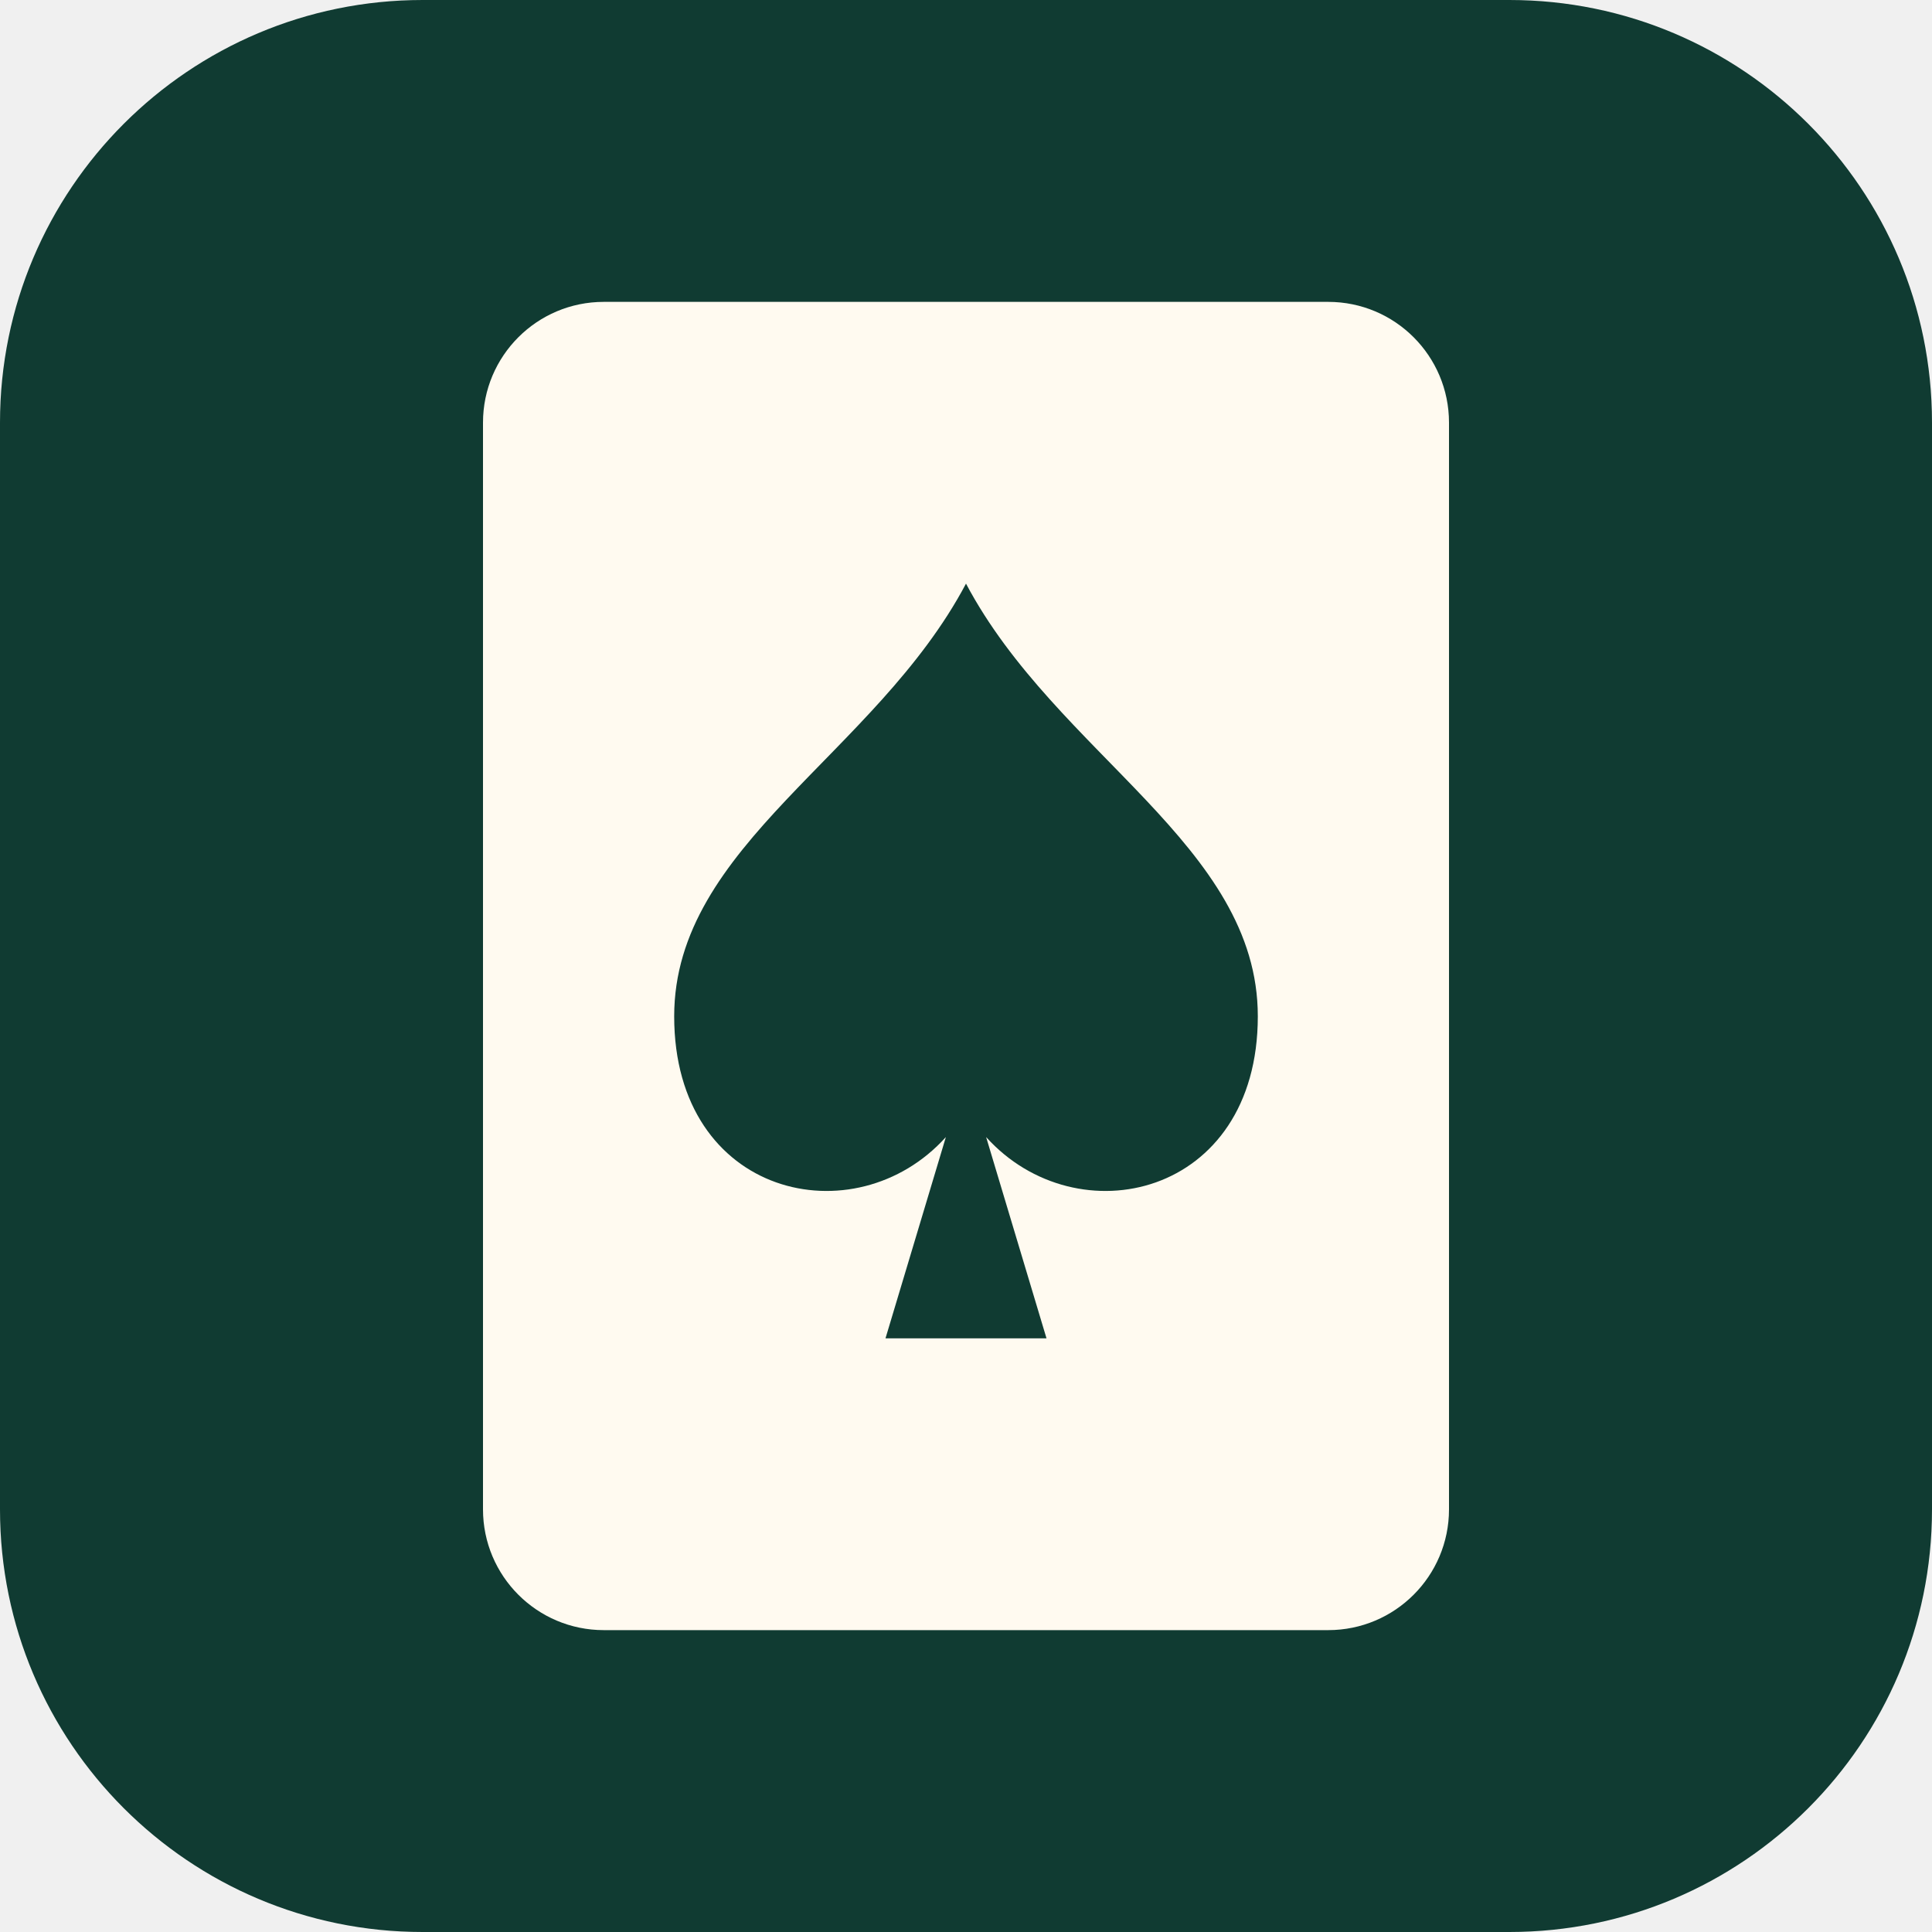
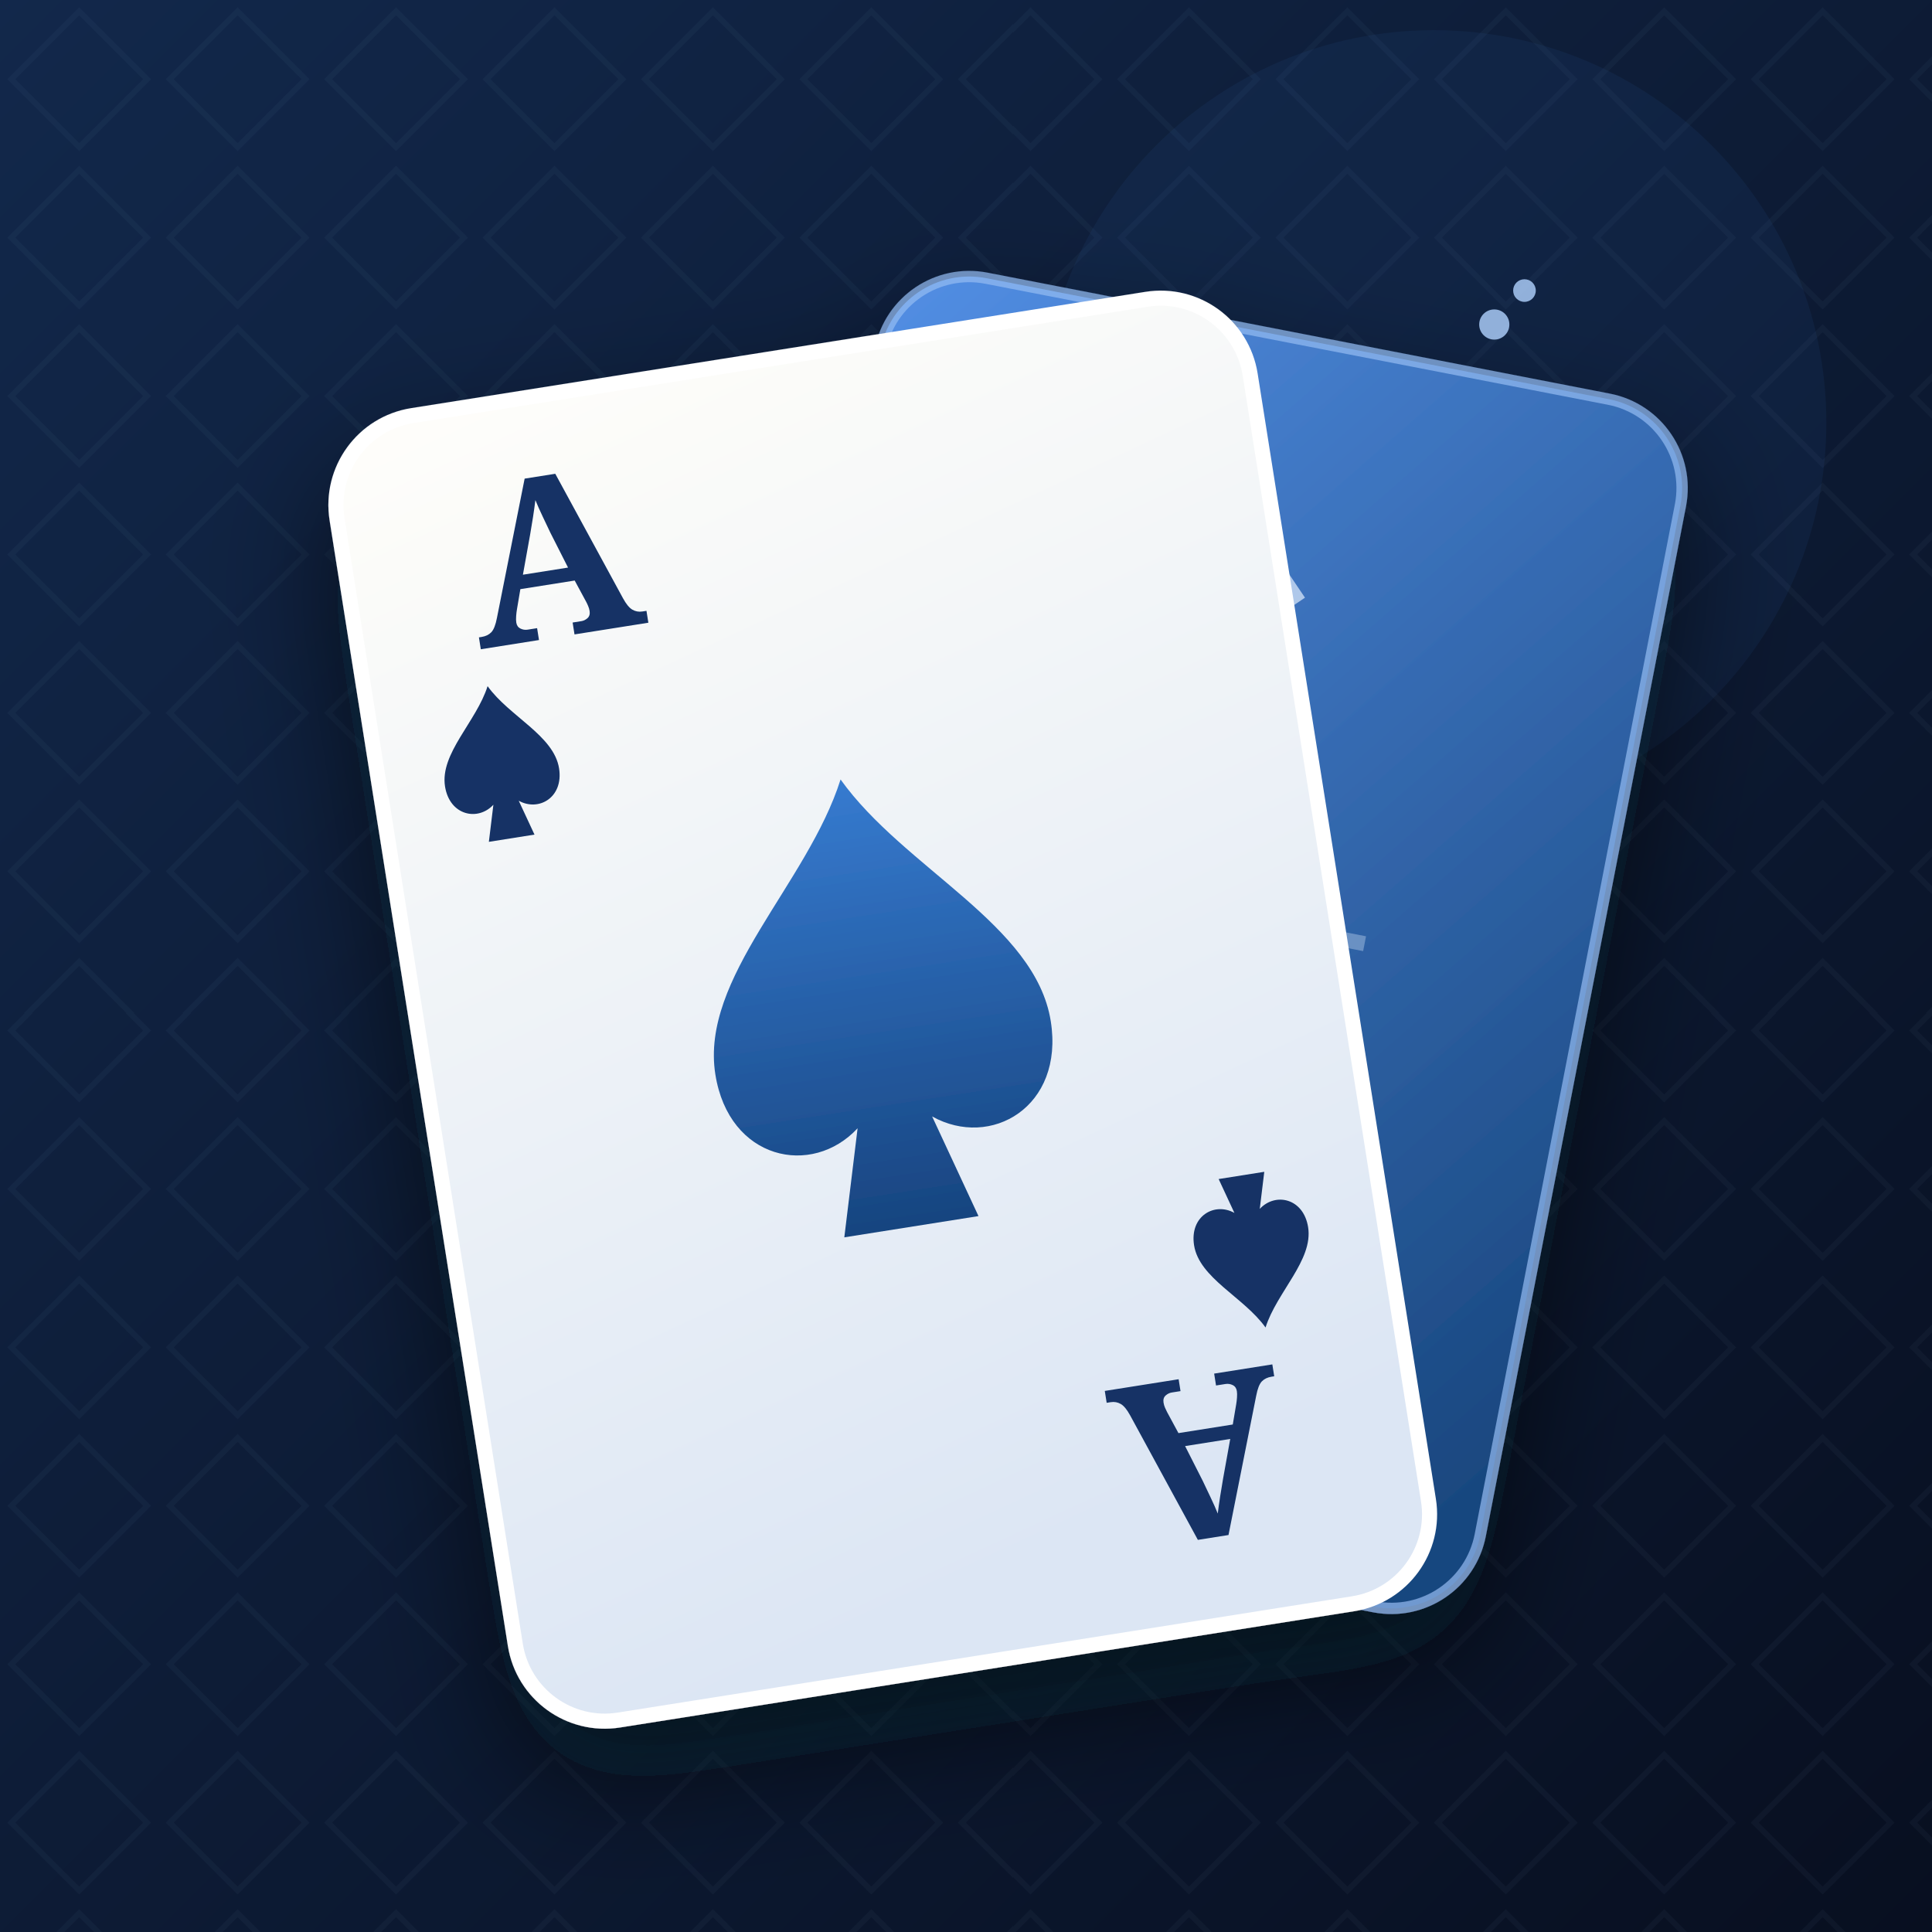
- <svg xmlns="http://www.w3.org/2000/svg" viewBox="0 0 192 192">
-   <rect width="192" height="192" rx="42" fill="#103b32" />
-   <rect x="48" y="30" width="96" height="132" rx="12" fill="#fffaf0" />
-   <path d="M96 58C87 75 67 84 67 101C67 119 85 123 94 113L88 133H104L98 113C107 123 125 119 125 101C125 84 105 75 96 58Z" fill="#103b32" />
+ <svg xmlns="http://www.w3.org/2000/svg" viewBox="0 0 512 512">
+   <defs>
+     <linearGradient id="bg" x2="1" y2="1">
+       <stop stop-color="#12284b" />
+       <stop offset="1" stop-color="#080f20" />
+     </linearGradient>
+     <linearGradient id="back" x2=".85" y2="1">
+       <stop stop-color="#538fe5" />
+       <stop offset="1" stop-color="#19477f" />
+     </linearGradient>
+     <linearGradient id="face" x2=".2" y2="1">
+       <stop stop-color="#fffefa" />
+       <stop offset="1" stop-color="#dce6f4" />
+     </linearGradient>
+     <linearGradient id="suit" x2="0" y2="1">
+       <stop stop-color="#367bd0" />
+       <stop offset="1" stop-color="#17447f" />
+     </linearGradient>
+     <filter id="shadow" x="-.4" y="-.3" width="1.8" height="1.8">
+       <feDropShadow dx="0" dy="15" stdDeviation="16" flood-color="#020713" flood-opacity=".58" />
+     </filter>
+     <pattern id="grain" width="42" height="42" patternUnits="userSpaceOnUse">
+       <path d="M21 3L39 21 21 39 3 21Z" fill="none" stroke="#a8c9f5" stroke-opacity=".04" stroke-width="1.5" />
+     </pattern>
+     <path id="pip" d="M0-61C-13-35-45-15-45 11-45 34-24 42-10 31L-18 59H18L10 31C24 42 45 34 45 11 45-15 13-35 0-61Z" />
+   </defs>
+   <rect width="512" height="512" fill="url(#bg)" />
+   <rect width="512" height="512" fill="url(#grain)" />
+   <circle cx="380" cy="112" r="104" fill="#3477ca" opacity=".08" />
+   <g filter="url(#shadow)">
+     <g transform="rotate(11 324 255)">
+       <rect x="204" y="89" width="216" height="326" rx="24" fill="url(#back)" stroke="#94bdf3" stroke-opacity=".7" stroke-width="3" />
+       <path d="M312 141l15 15-15 15-15-15zM312 340l15 15-15 15-15-15z" fill="#dbe9fb" opacity=".72" />
+       <path d="M312 183v120M264 243h96" stroke="#dbe9fb" stroke-opacity=".35" stroke-width="4" />
+     </g>
+     <g transform="rotate(-9 231 265)">
+       <rect x="111" y="93" width="245" height="350" rx="24" fill="url(#face)" stroke="#fff" stroke-width="4" />
+       <text x="143" y="157" fill="#123365" font-family="Georgia,serif" font-size="60" font-weight="700">A</text>
+       <use href="#pip" x="144" y="187" transform="scale(.34) translate(278 365)" fill="#123365" />
+       <use href="#pip" x="232" y="267" fill="url(#suit)" />
+       <g transform="rotate(180 232 267)">
+         <text x="143" y="157" fill="#123365" font-family="Georgia,serif" font-size="60" font-weight="700">A</text>
+         <use href="#pip" x="144" y="187" transform="scale(.34) translate(278 365)" fill="#123365" />
+       </g>
+     </g>
+   </g>
+   <path d="M392 86a4 4 0 1 0 8 0 4 4 0 0 0-8 0m9-9a3 3 0 1 0 6 0 3 3 0 0 0-6 0" fill="#a8c9f5" opacity=".85" />
</svg>
